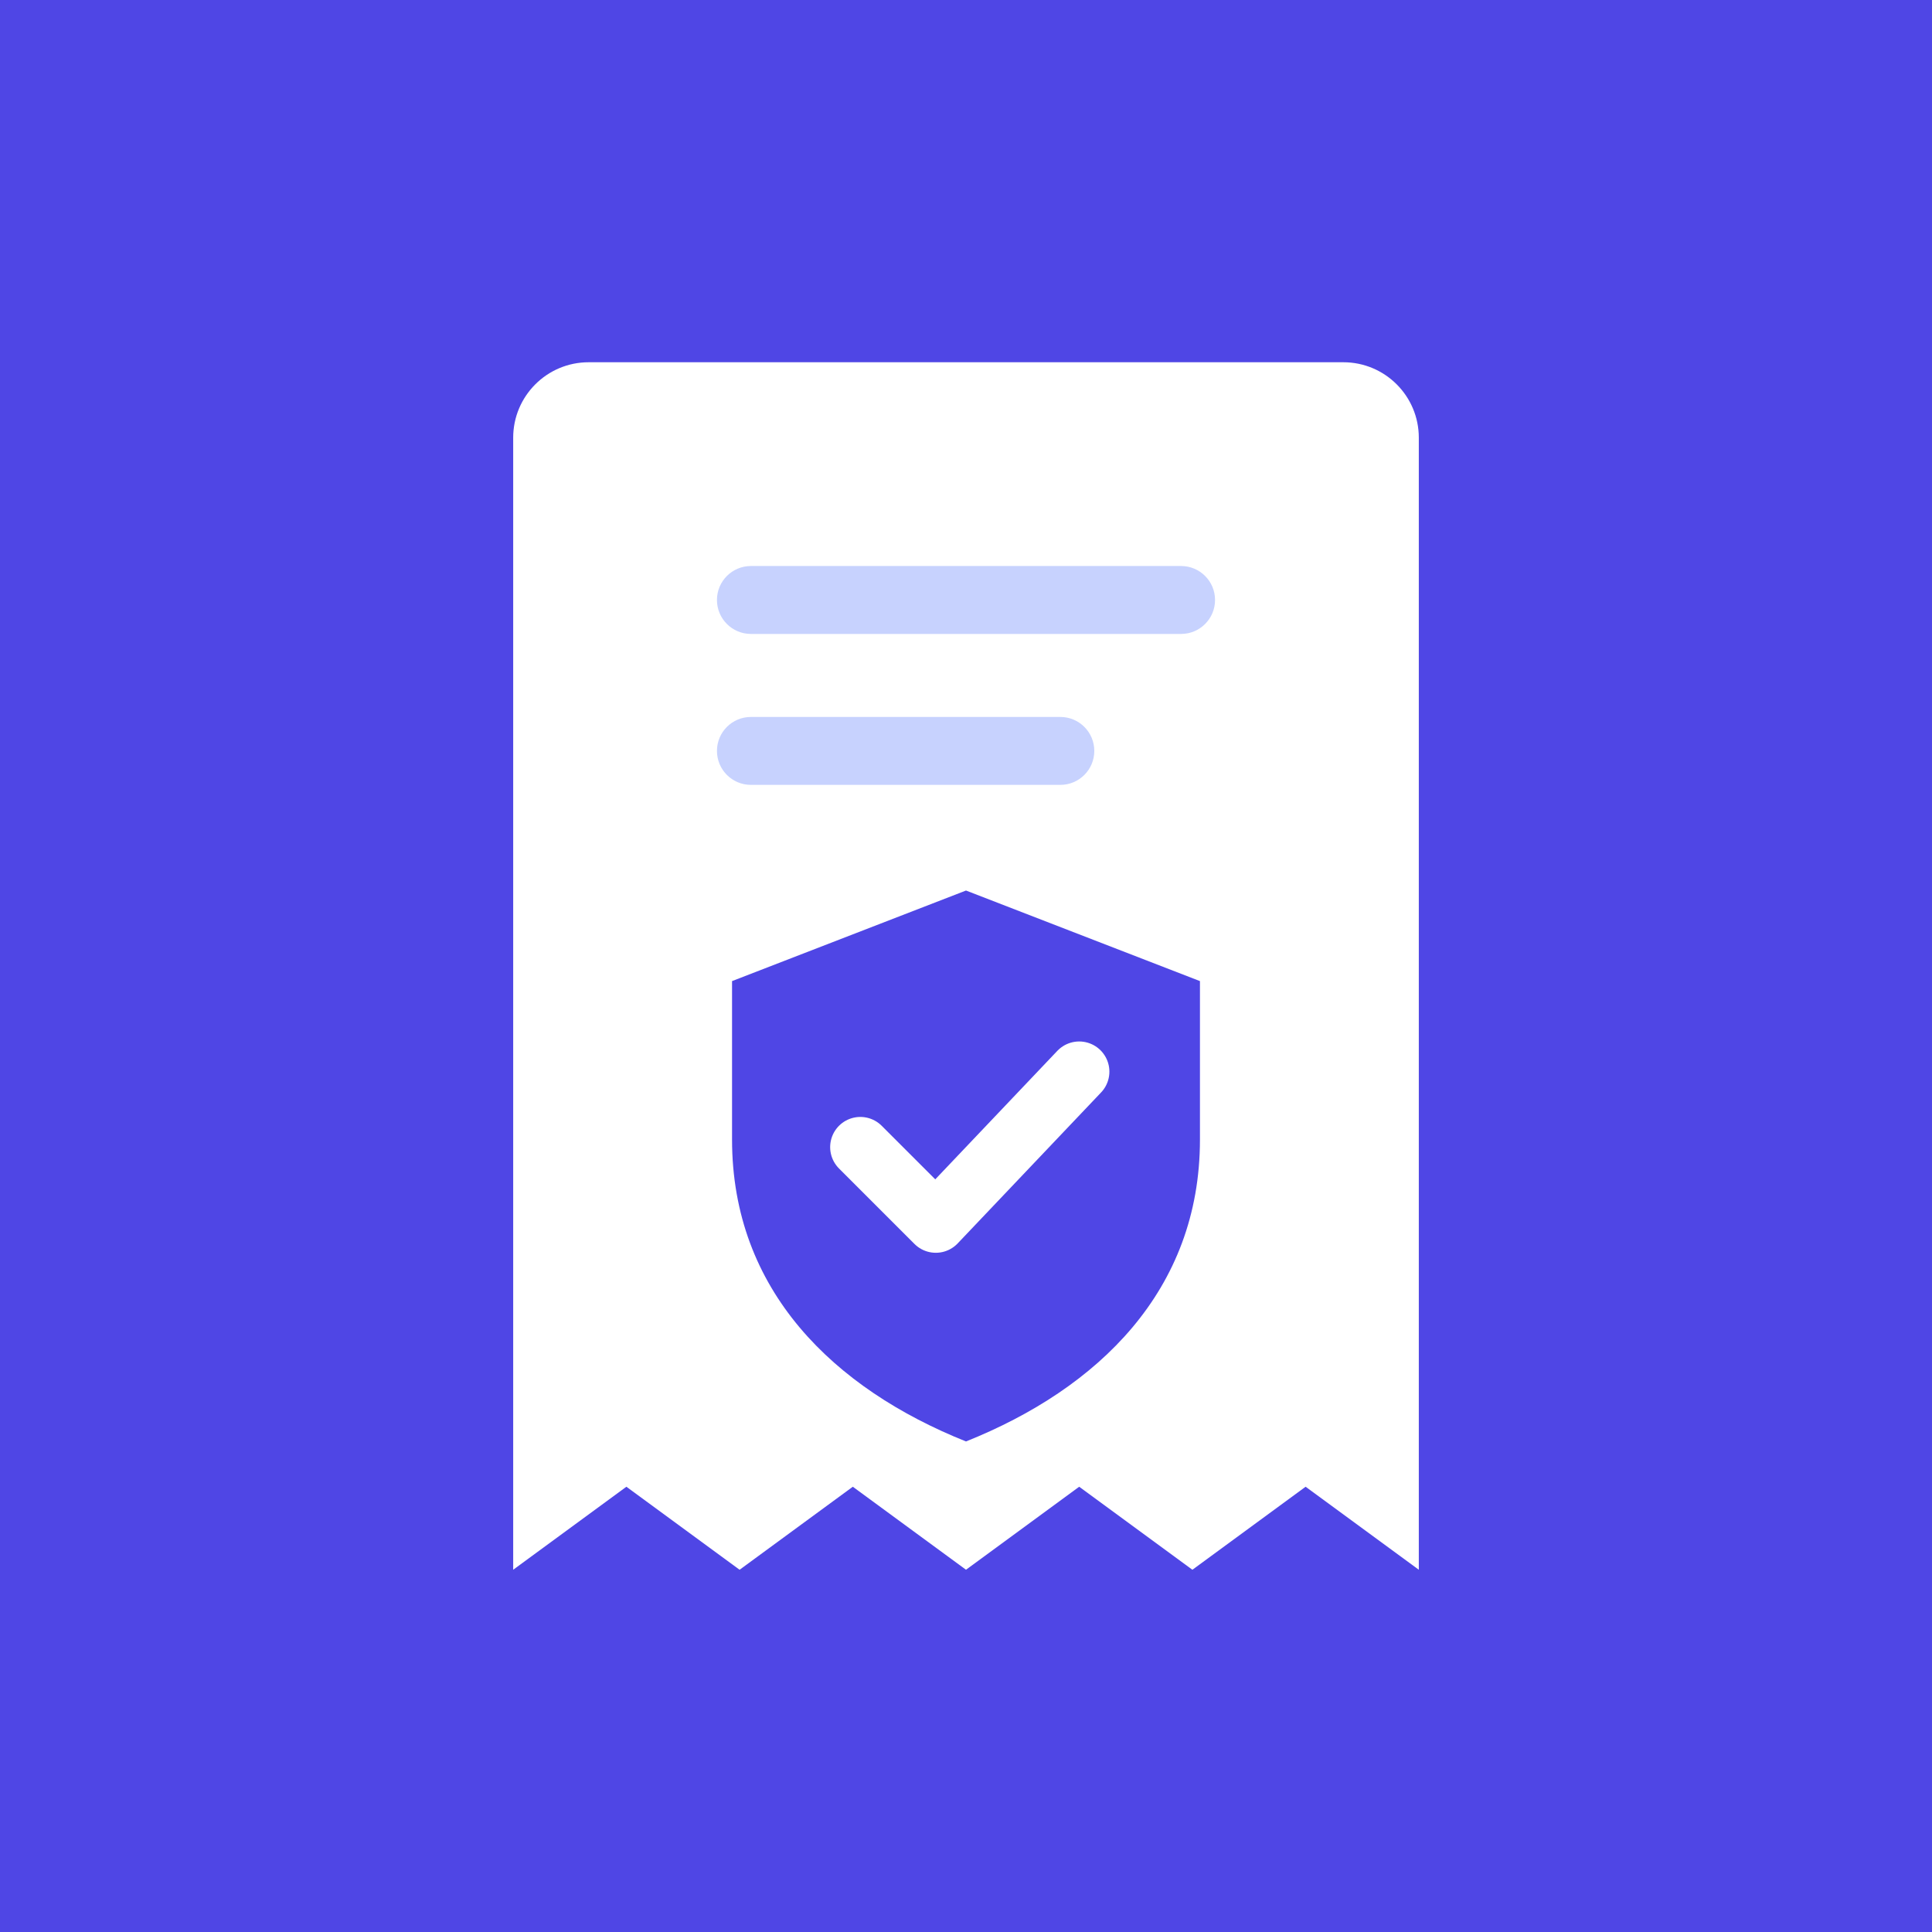
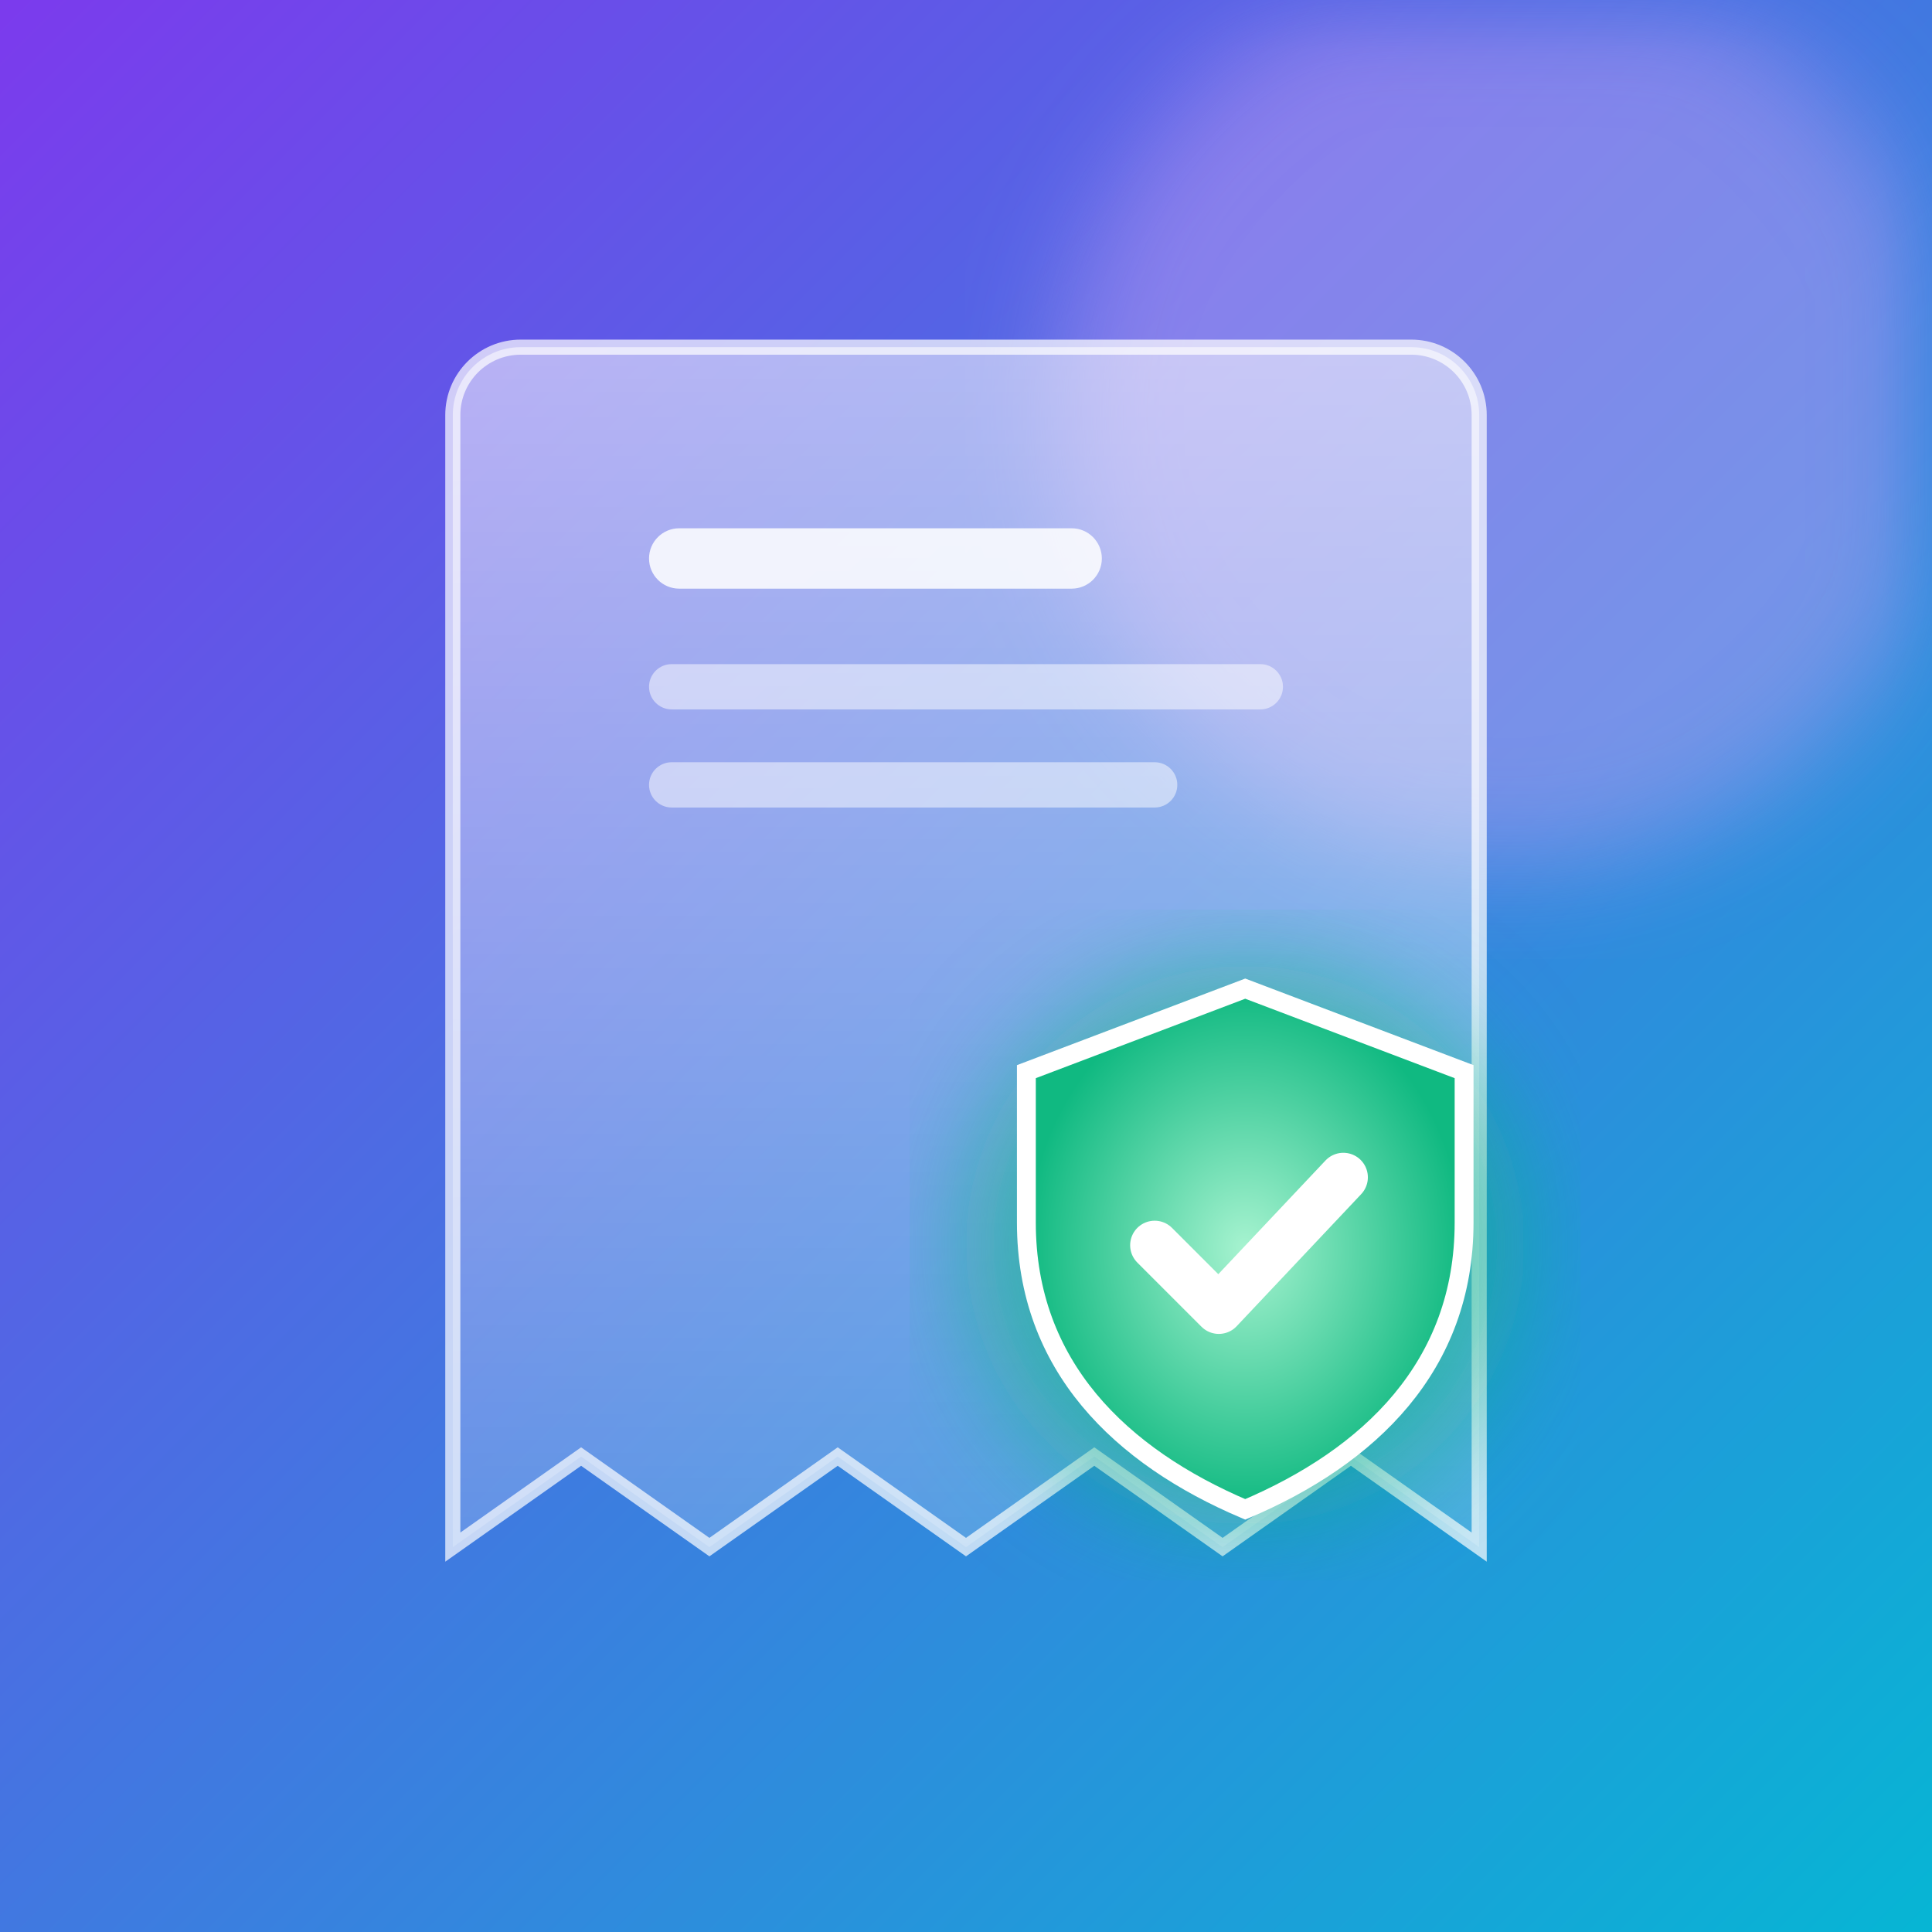
<svg xmlns="http://www.w3.org/2000/svg" viewBox="0 0 512 512">
-   <rect width="512" height="512" rx="0" fill="#4f46e5" />
-   <path d="M156 96h200a20 20 0 0 1 20 20v300l-30-22-30 22-30-22-30 22-30-22-30 22-30-22-30 22V116a20 20 0 0 1 20-20z" fill="#fff" />
-   <rect x="190" y="150" width="132" height="18" rx="9" fill="#c7d2fe" />
-   <rect x="190" y="190" width="100" height="18" rx="9" fill="#c7d2fe" />
-   <path d="M256 236l62 24v42c0 40-27 66-62 80-35-14-62-40-62-80v-42z" fill="#4f46e5" />
-   <path d="M228 304l20 20 38-40" fill="none" stroke="#fff" stroke-width="16" stroke-linecap="round" stroke-linejoin="round" />
+   <defs>
+     <linearGradient id="g1" x1="0" y1="0" x2="1" y2="1">
+       <stop offset="0" stop-color="#7c3aed" />
+       <stop offset="1" stop-color="#06b6d4" />
+     </linearGradient>
+     <linearGradient id="g1b" x1="0" y1="0" x2="0" y2="1">
+       <stop offset="0" stop-color="#fff" stop-opacity=".55" />
+       <stop offset="1" stop-color="#fff" stop-opacity=".18" />
+     </linearGradient>
+     <radialGradient id="g1c">
+       <stop offset="0" stop-color="#a7f3d0" />
+       <stop offset="1" stop-color="#10b981" />
+     </radialGradient>
+     <filter id="glow">
+       <feGaussianBlur stdDeviation="14" />
+     </filter>
+   </defs>
+   <rect width="512" height="512" fill="url(#g1)" />
+   <circle cx="400" cy="110" r="120" fill="#f0abfc" opacity=".35" filter="url(#glow)" />
+   <path d="M138 92h236a18 18 0 0 1 18 18v300l-34-24-34 24-34-24-34 24-34-24-34 24-34-24-34 24V110a18 18 0 0 1 18-18z" fill="url(#g1b)" stroke="#fff" stroke-opacity=".7" stroke-width="4" />
+   <rect x="172" y="140" width="120" height="16" rx="8" fill="#fff" opacity=".85" />
+   <rect x="172" y="176" width="168" height="12" rx="6" fill="#fff" opacity=".5" />
+   <rect x="172" y="202" width="140" height="12" rx="6" fill="#fff" opacity=".5" />
+   <circle cx="330" cy="330" r="74" fill="#10b981" opacity=".55" filter="url(#glow)" />
+   <path d="M330 262l58 22v40c0 38-25 62-58 76-33-14-58-38-58-76v-40z" fill="url(#g1c)" stroke="#fff" stroke-width="5" />
+   <path d="M306 330l17 17 33-35" fill="none" stroke="#fff" stroke-width="13" stroke-linecap="round" stroke-linejoin="round" />
</svg>
